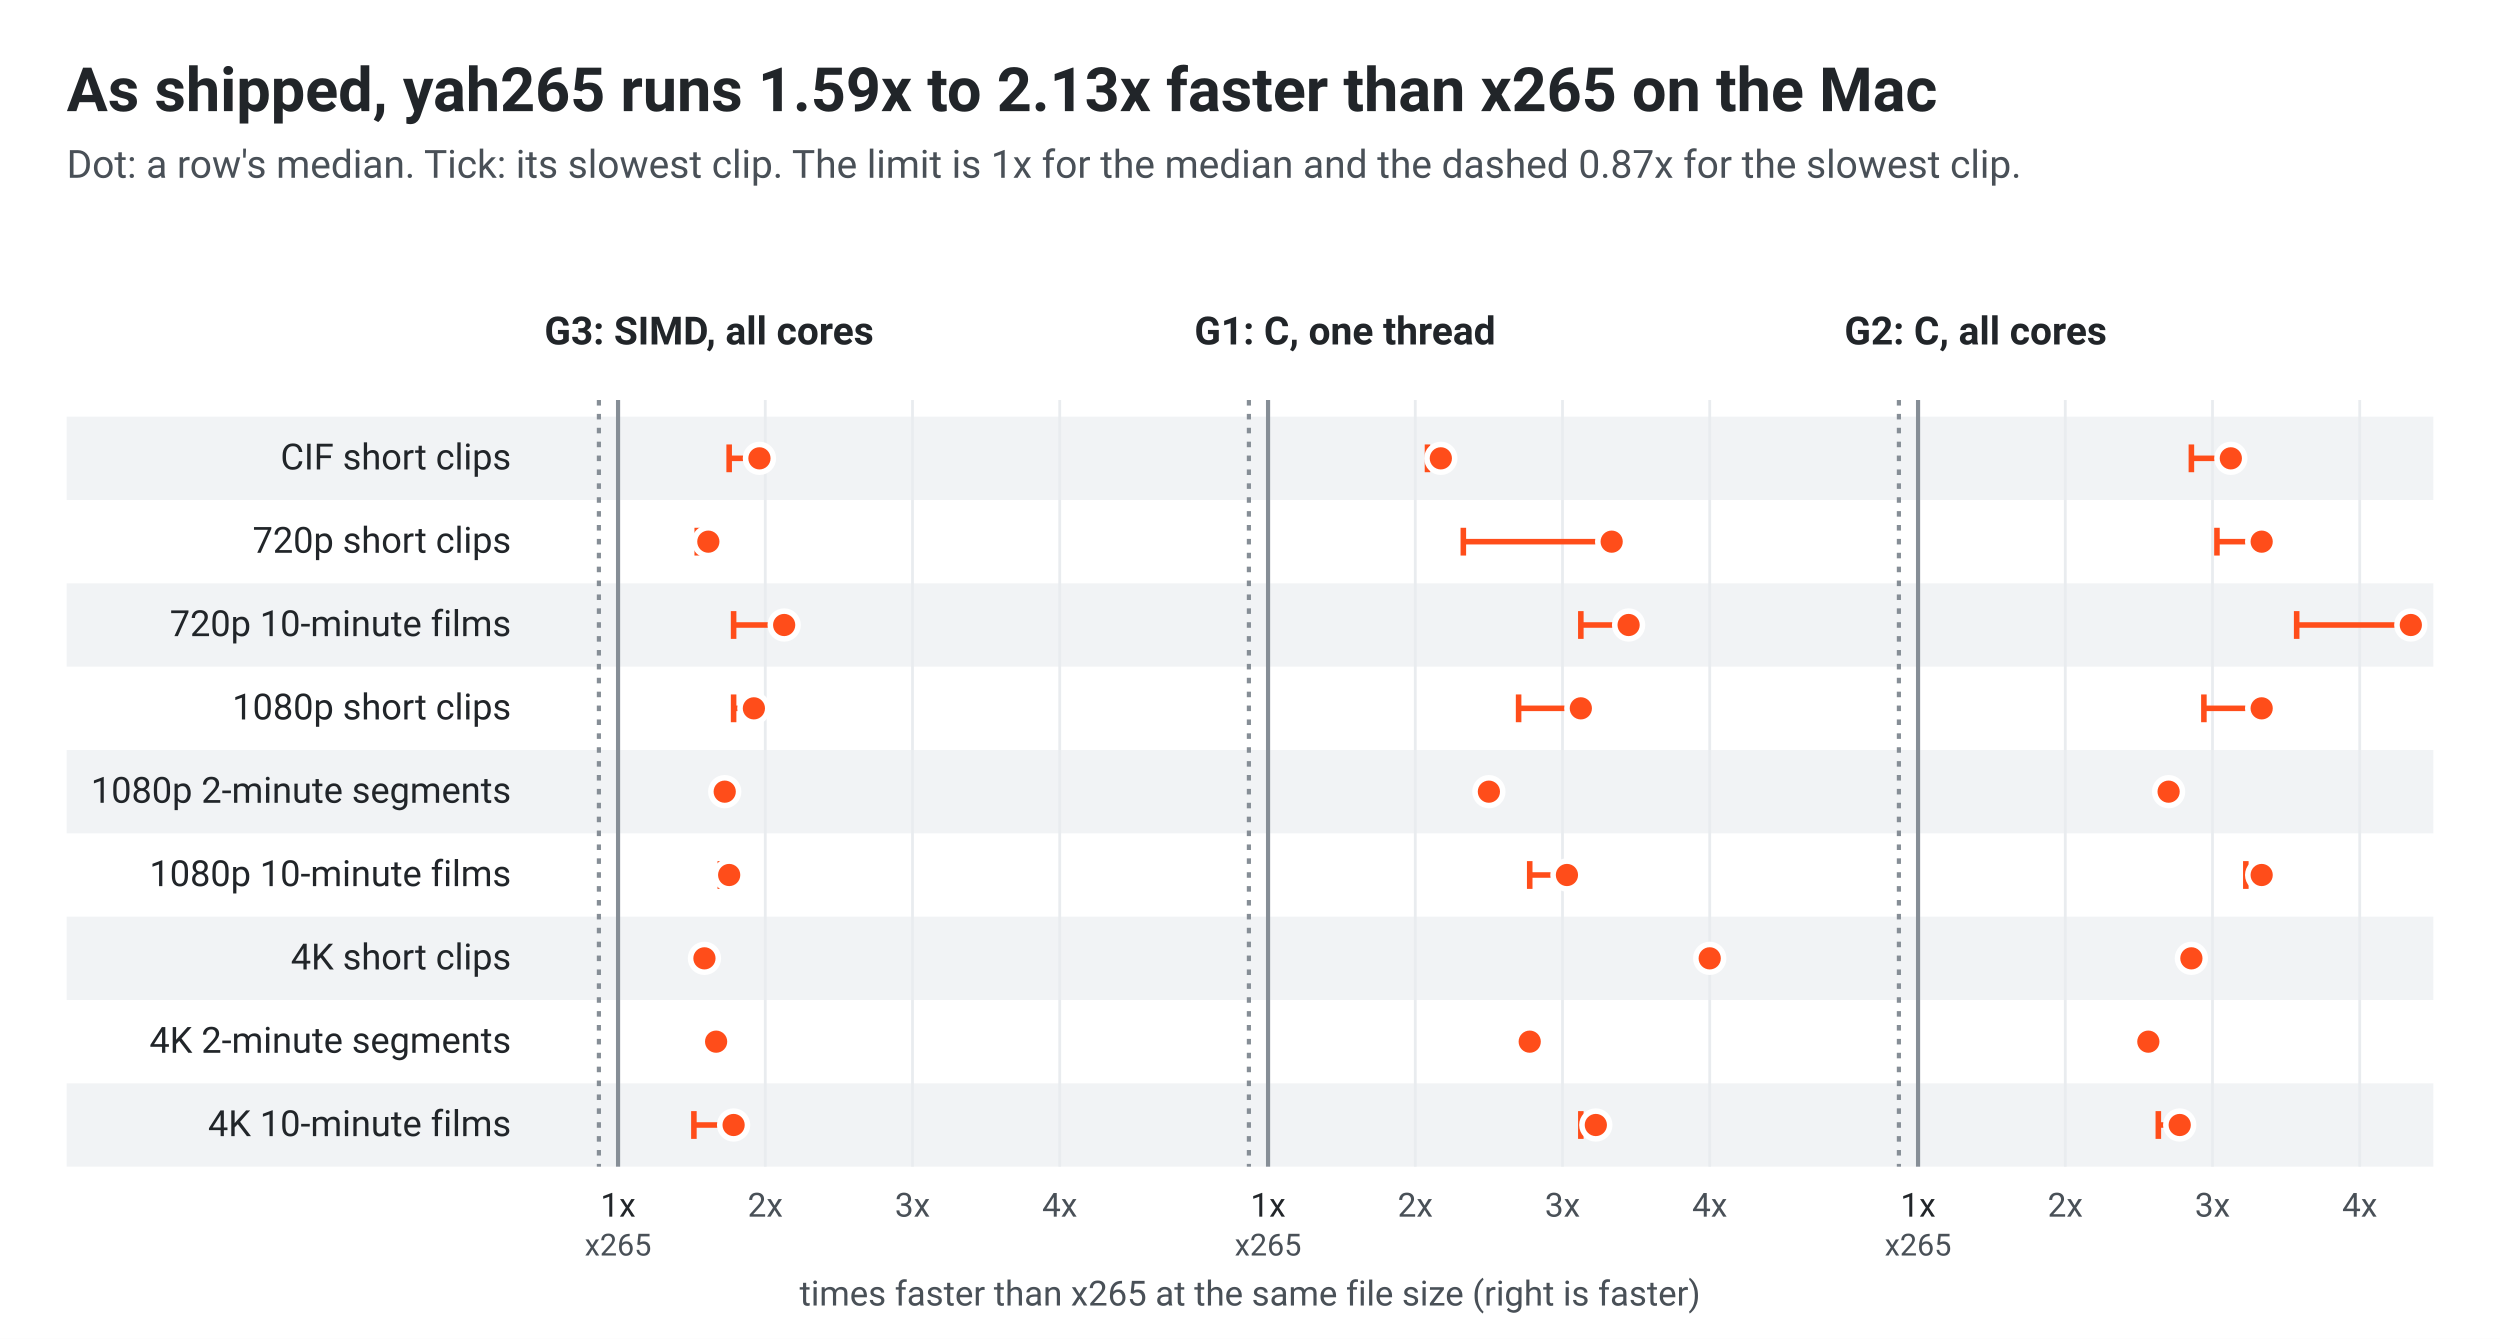
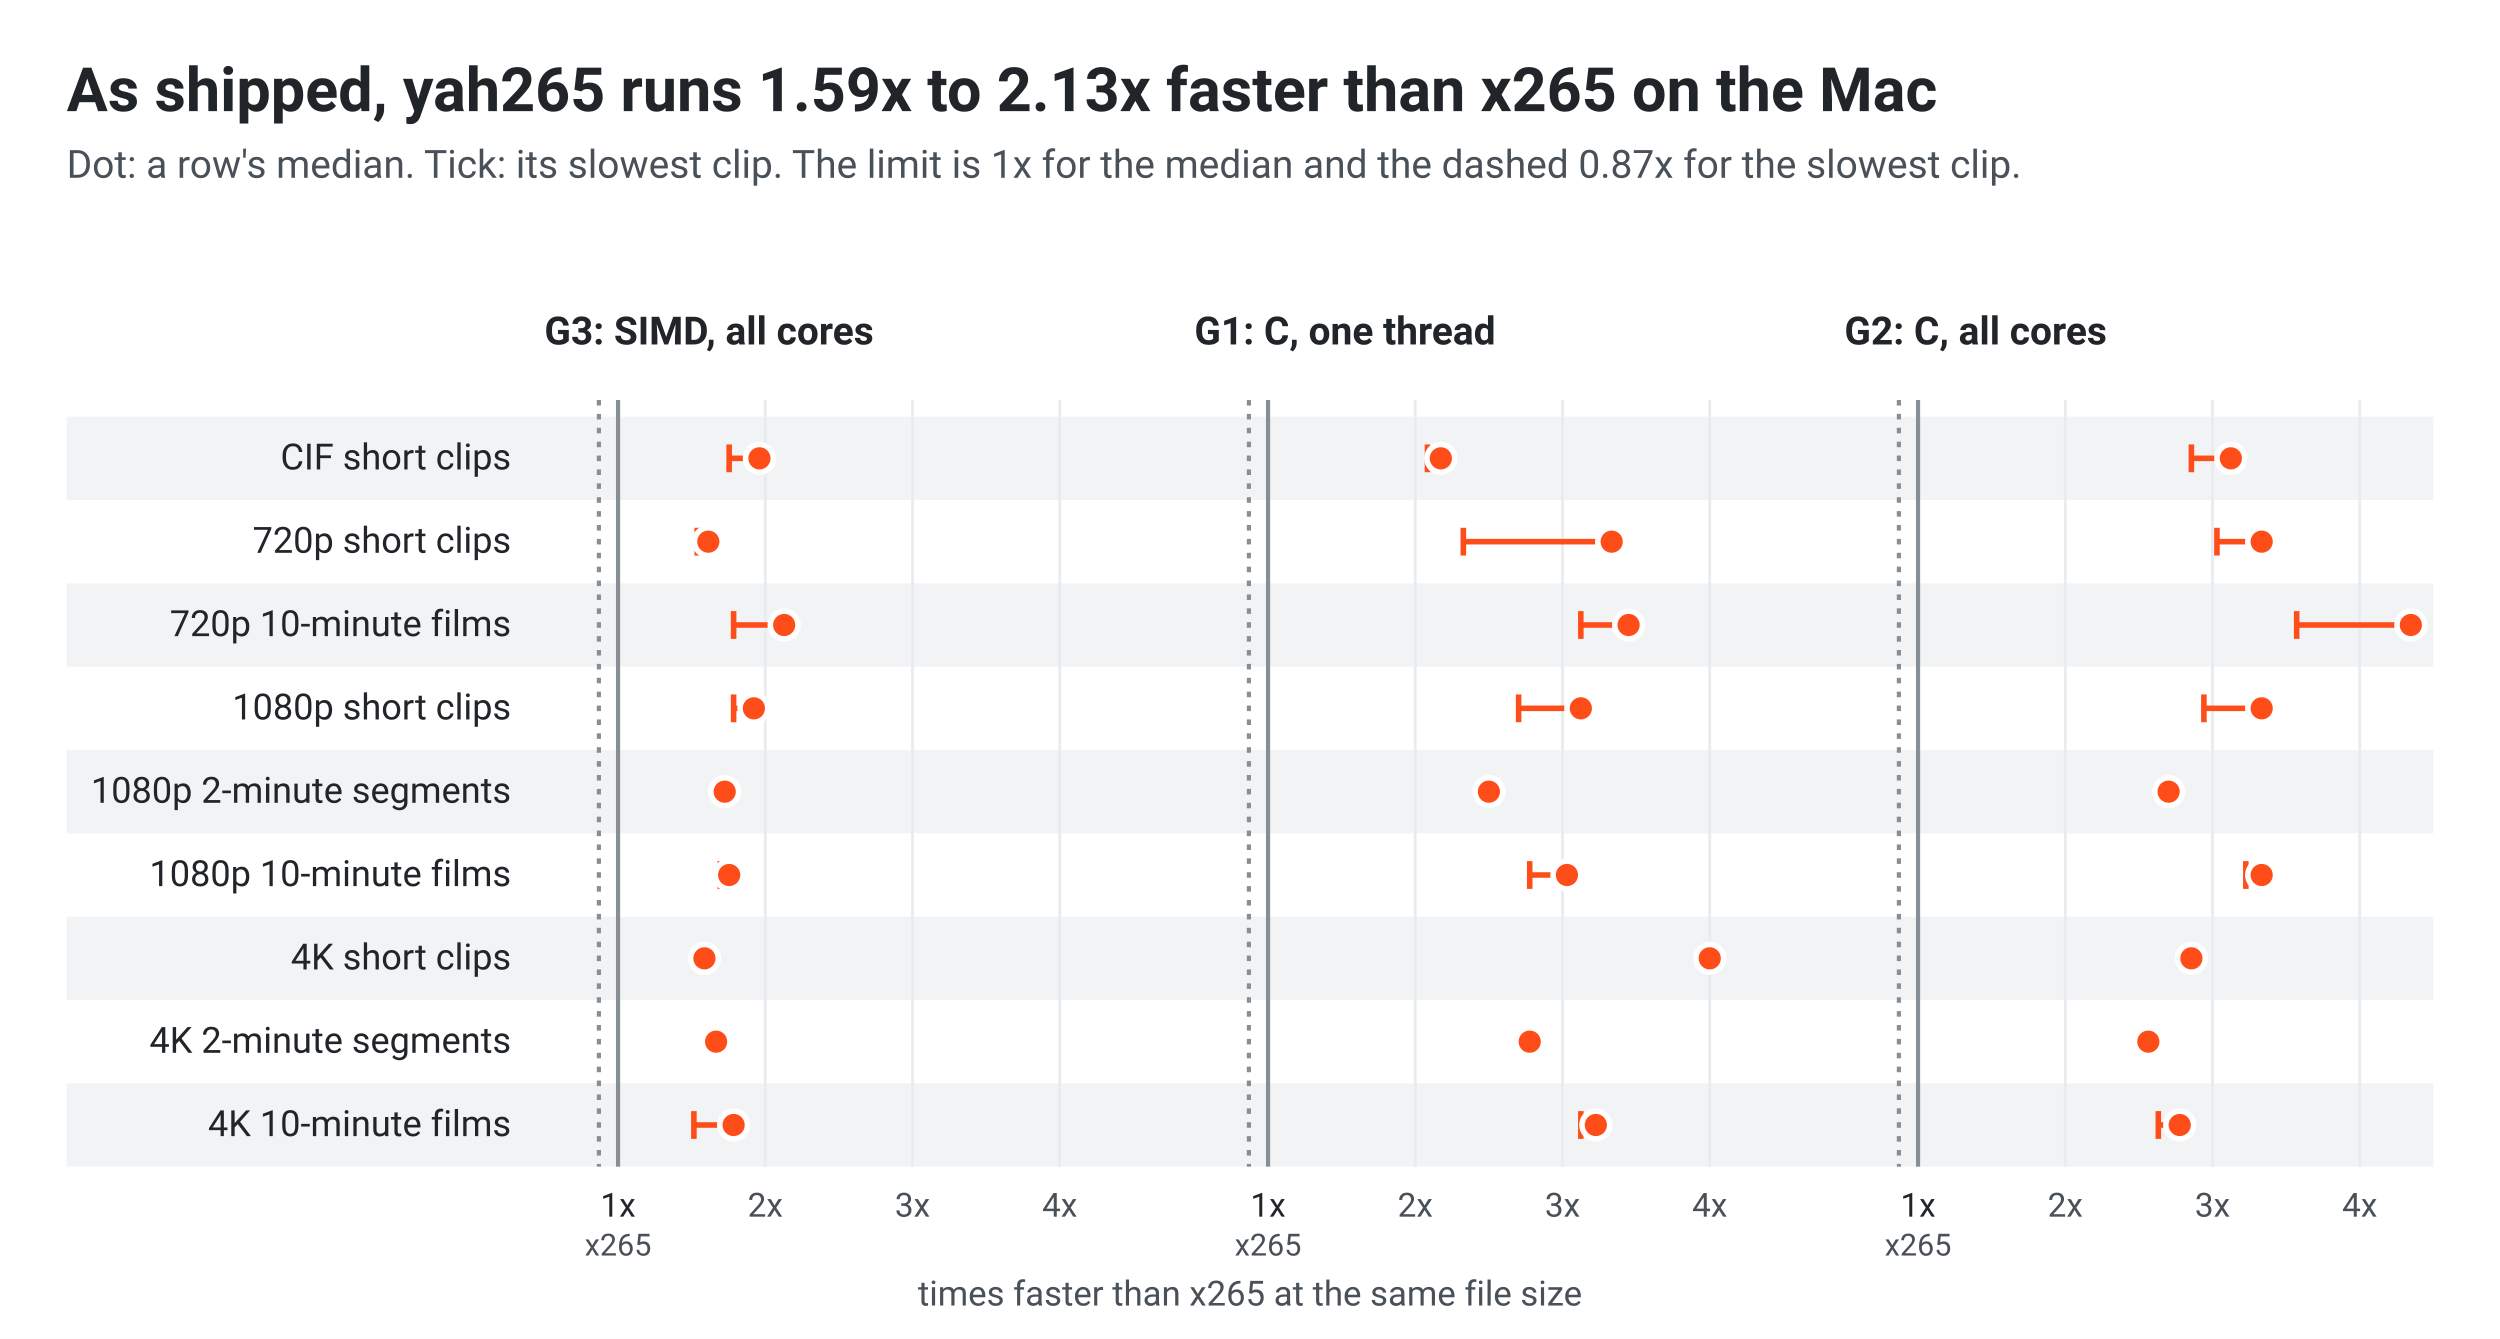
<svg xmlns="http://www.w3.org/2000/svg" width="900" height="482" viewBox="0 0 900 482" role="img">
  <style>
.bg{fill:#ffffff}.t1{fill:#212529}.t2{fill:#495057}.grid{stroke:#e9ecef}
.base{stroke:#868e96}.ring{stroke:#ffffff}.med{stroke:#212529}.band{fill:#f1f3f5}
.s1{fill:#ff4d1a}.s2{fill:#00919a}.s3{fill:#6250d6}.sx{fill:#868e96}
.l1{stroke:#ff4d1a}.l2{stroke:#00919a}.l3{stroke:#6250d6}.lx{stroke:#868e96}.span{stroke:#dee2e6}
.note{fill:#b8330a}.wash{fill:#ffe8dc}
text{font-family:system-ui,-apple-system,"Segoe UI",Roboto,Helvetica,Arial,sans-serif}
@media (prefers-color-scheme:dark){
.bg{fill:#1b1c1e}.t1{fill:#e9ecee}.t2{fill:#b6bcc1}.grid{stroke:#2e3135}
.base{stroke:#8f959a}.ring{stroke:#1b1c1e}.med{stroke:#e9ecee}.band{fill:#23262a}
.s1{fill:#ff4d1a}.s2{fill:#12a3ad}.s3{fill:#9085e9}.sx{fill:#8f959a}
.l1{stroke:#ff4d1a}.l2{stroke:#12a3ad}.l3{stroke:#9085e9}.lx{stroke:#8f959a}.span{stroke:#3a3e43}
.note{fill:#ff8a5c}.wash{fill:#45200f}}
</style>
  <rect width="100%" height="100%" class="bg" />
  <text x="24.0" y="40.0" font-size="22" class="t1" text-anchor="start" font-weight="600">As shipped, yah265 runs 1.59x to 2.13x faster than x265 on the Mac</text>
  <text x="24.0" y="64.0" font-size="14" class="t2" text-anchor="start">Dot: a row's median. Tick: its slowest clip. The limit is 1x for the median and the dashed 0.87x for the slowest clip.</text>
  <rect x="24" y="150.0" width="852" height="30" class="band" />
  <text x="184.0" y="169.0" font-size="13" class="t1" text-anchor="end">CIF short clips</text>
  <text x="184.0" y="199.0" font-size="13" class="t1" text-anchor="end">720p short clips</text>
  <rect x="24" y="210.0" width="852" height="30" class="band" />
  <text x="184.0" y="229.0" font-size="13" class="t1" text-anchor="end">720p 10-minute films</text>
  <text x="184.0" y="259.0" font-size="13" class="t1" text-anchor="end">1080p short clips</text>
  <rect x="24" y="270.0" width="852" height="30" class="band" />
  <text x="184.0" y="289.0" font-size="13" class="t1" text-anchor="end">1080p 2-minute segments</text>
  <text x="184.0" y="319.0" font-size="13" class="t1" text-anchor="end">1080p 10-minute films</text>
  <rect x="24" y="330.0" width="852" height="30" class="band" />
  <text x="184.0" y="349.0" font-size="13" class="t1" text-anchor="end">4K short clips</text>
  <text x="184.0" y="379.0" font-size="13" class="t1" text-anchor="end">4K 2-minute segments</text>
  <rect x="24" y="390.0" width="852" height="30" class="band" />
  <text x="184.0" y="409.0" font-size="13" class="t1" text-anchor="end">4K 10-minute films</text>
  <text x="196.0" y="124.0" font-size="14" class="t1" text-anchor="start" font-weight="600">G3: SIMD, all cores</text>
  <line x1="275.5" y1="144.0" x2="275.5" y2="420.0" class="grid" stroke-width="1" />
  <text x="275.5" y="438.0" font-size="12" class="t2" text-anchor="middle">2x</text>
  <line x1="328.5" y1="144.0" x2="328.5" y2="420.0" class="grid" stroke-width="1" />
  <text x="328.5" y="438.0" font-size="12" class="t2" text-anchor="middle">3x</text>
  <line x1="381.5" y1="144.0" x2="381.5" y2="420.0" class="grid" stroke-width="1" />
  <text x="381.5" y="438.0" font-size="12" class="t2" text-anchor="middle">4x</text>
  <line x1="222.5" y1="144.0" x2="222.5" y2="420.0" class="base" stroke-width="1.5" />
  <text x="222.5" y="438.0" font-size="12" class="t1" text-anchor="middle">1x</text>
  <text x="222.5" y="452.0" font-size="11" class="t2" text-anchor="middle">x265</text>
  <line x1="215.6" y1="144.0" x2="215.6" y2="420.0" class="base" stroke-width="1.5" stroke-dasharray="2 3" />
  <line x1="273.4" y1="165.0" x2="262.5" y2="165.0" class="l1" stroke-width="2" />
  <line x1="262.5" y1="160.0" x2="262.5" y2="170.0" class="l1" stroke-width="2" />
  <circle cx="273.4" cy="165.0" r="5" class="s1 ring" stroke-width="2" />
  <line x1="255.0" y1="195.0" x2="251.0" y2="195.0" class="l1" stroke-width="2" />
  <line x1="251.0" y1="190.0" x2="251.0" y2="200.0" class="l1" stroke-width="2" />
  <circle cx="255.0" cy="195.0" r="5" class="s1 ring" stroke-width="2" />
  <line x1="282.3" y1="225.0" x2="264.1" y2="225.0" class="l1" stroke-width="2" />
  <line x1="264.1" y1="220.0" x2="264.1" y2="230.0" class="l1" stroke-width="2" />
  <circle cx="282.3" cy="225.0" r="5" class="s1 ring" stroke-width="2" />
  <line x1="271.4" y1="255.0" x2="264.1" y2="255.0" class="l1" stroke-width="2" />
  <line x1="264.1" y1="250.0" x2="264.1" y2="260.0" class="l1" stroke-width="2" />
  <circle cx="271.4" cy="255.0" r="5" class="s1 ring" stroke-width="2" />
  <line x1="260.9" y1="285.0" x2="260.9" y2="285.0" class="l1" stroke-width="2" />
  <line x1="260.9" y1="280.0" x2="260.9" y2="290.0" class="l1" stroke-width="2" />
  <circle cx="260.9" cy="285.0" r="5" class="s1 ring" stroke-width="2" />
  <line x1="262.5" y1="315.0" x2="259.3" y2="315.0" class="l1" stroke-width="2" />
  <line x1="259.3" y1="310.0" x2="259.3" y2="320.0" class="l1" stroke-width="2" />
  <circle cx="262.5" cy="315.0" r="5" class="s1 ring" stroke-width="2" />
  <line x1="253.6" y1="345.0" x2="253.6" y2="345.0" class="l1" stroke-width="2" />
  <line x1="253.6" y1="340.0" x2="253.6" y2="350.0" class="l1" stroke-width="2" />
  <circle cx="253.6" cy="345.0" r="5" class="s1 ring" stroke-width="2" />
  <line x1="257.8" y1="375.0" x2="257.8" y2="375.0" class="l1" stroke-width="2" />
  <line x1="257.8" y1="370.0" x2="257.8" y2="380.0" class="l1" stroke-width="2" />
  <circle cx="257.8" cy="375.0" r="5" class="s1 ring" stroke-width="2" />
  <line x1="264.1" y1="405.0" x2="249.8" y2="405.0" class="l1" stroke-width="2" />
  <line x1="249.8" y1="400.0" x2="249.8" y2="410.0" class="l1" stroke-width="2" />
  <circle cx="264.1" cy="405.0" r="5" class="s1 ring" stroke-width="2" />
  <text x="430.0" y="124.0" font-size="14" class="t1" text-anchor="start" font-weight="600">G1: C, one thread</text>
  <line x1="509.5" y1="144.0" x2="509.5" y2="420.0" class="grid" stroke-width="1" />
  <text x="509.5" y="438.0" font-size="12" class="t2" text-anchor="middle">2x</text>
  <line x1="562.5" y1="144.0" x2="562.5" y2="420.0" class="grid" stroke-width="1" />
  <text x="562.5" y="438.0" font-size="12" class="t2" text-anchor="middle">3x</text>
  <line x1="615.5" y1="144.0" x2="615.5" y2="420.0" class="grid" stroke-width="1" />
  <text x="615.5" y="438.0" font-size="12" class="t2" text-anchor="middle">4x</text>
  <line x1="456.5" y1="144.0" x2="456.5" y2="420.0" class="base" stroke-width="1.5" />
  <text x="456.5" y="438.0" font-size="12" class="t1" text-anchor="middle">1x</text>
  <text x="456.5" y="452.0" font-size="11" class="t2" text-anchor="middle">x265</text>
  <line x1="449.6" y1="144.0" x2="449.6" y2="420.0" class="base" stroke-width="1.5" stroke-dasharray="2 3" />
  <line x1="518.7" y1="165.0" x2="513.9" y2="165.0" class="l1" stroke-width="2" />
  <line x1="513.9" y1="160.0" x2="513.9" y2="170.0" class="l1" stroke-width="2" />
  <circle cx="518.7" cy="165.0" r="5" class="s1 ring" stroke-width="2" />
  <line x1="580.2" y1="195.0" x2="526.8" y2="195.0" class="l1" stroke-width="2" />
  <line x1="526.8" y1="190.0" x2="526.8" y2="200.0" class="l1" stroke-width="2" />
  <circle cx="580.2" cy="195.0" r="5" class="s1 ring" stroke-width="2" />
  <line x1="586.3" y1="225.0" x2="569.1" y2="225.0" class="l1" stroke-width="2" />
  <line x1="569.1" y1="220.0" x2="569.1" y2="230.0" class="l1" stroke-width="2" />
  <circle cx="586.3" cy="225.0" r="5" class="s1 ring" stroke-width="2" />
  <line x1="569.1" y1="255.0" x2="546.7" y2="255.0" class="l1" stroke-width="2" />
  <line x1="546.7" y1="250.0" x2="546.7" y2="260.0" class="l1" stroke-width="2" />
  <circle cx="569.1" cy="255.0" r="5" class="s1 ring" stroke-width="2" />
  <line x1="536.0" y1="285.0" x2="536.0" y2="285.0" class="l1" stroke-width="2" />
  <line x1="536.0" y1="280.0" x2="536.0" y2="290.0" class="l1" stroke-width="2" />
  <circle cx="536.0" cy="285.0" r="5" class="s1 ring" stroke-width="2" />
  <line x1="564.1" y1="315.0" x2="550.7" y2="315.0" class="l1" stroke-width="2" />
  <line x1="550.7" y1="310.0" x2="550.7" y2="320.0" class="l1" stroke-width="2" />
  <circle cx="564.1" cy="315.0" r="5" class="s1 ring" stroke-width="2" />
  <line x1="615.5" y1="345.0" x2="615.5" y2="345.0" class="l1" stroke-width="2" />
  <line x1="615.5" y1="340.0" x2="615.5" y2="350.0" class="l1" stroke-width="2" />
  <circle cx="615.5" cy="345.0" r="5" class="s1 ring" stroke-width="2" />
  <line x1="550.7" y1="375.0" x2="550.7" y2="375.0" class="l1" stroke-width="2" />
  <line x1="550.7" y1="370.0" x2="550.7" y2="380.0" class="l1" stroke-width="2" />
  <circle cx="550.7" cy="375.0" r="5" class="s1 ring" stroke-width="2" />
  <line x1="574.5" y1="405.0" x2="569.1" y2="405.0" class="l1" stroke-width="2" />
  <line x1="569.1" y1="400.0" x2="569.1" y2="410.0" class="l1" stroke-width="2" />
  <circle cx="574.5" cy="405.0" r="5" class="s1 ring" stroke-width="2" />
  <text x="664.0" y="124.0" font-size="14" class="t1" text-anchor="start" font-weight="600">G2: C, all cores</text>
  <line x1="743.5" y1="144.0" x2="743.5" y2="420.0" class="grid" stroke-width="1" />
  <text x="743.5" y="438.0" font-size="12" class="t2" text-anchor="middle">2x</text>
  <line x1="796.5" y1="144.0" x2="796.5" y2="420.0" class="grid" stroke-width="1" />
  <text x="796.5" y="438.0" font-size="12" class="t2" text-anchor="middle">3x</text>
  <line x1="849.5" y1="144.0" x2="849.5" y2="420.0" class="grid" stroke-width="1" />
  <text x="849.5" y="438.0" font-size="12" class="t2" text-anchor="middle">4x</text>
  <line x1="690.5" y1="144.0" x2="690.5" y2="420.0" class="base" stroke-width="1.5" />
  <text x="690.5" y="438.0" font-size="12" class="t1" text-anchor="middle">1x</text>
  <text x="690.5" y="452.0" font-size="11" class="t2" text-anchor="middle">x265</text>
  <line x1="683.6" y1="144.0" x2="683.6" y2="420.0" class="base" stroke-width="1.5" stroke-dasharray="2 3" />
  <line x1="803.1" y1="165.0" x2="788.9" y2="165.0" class="l1" stroke-width="2" />
  <line x1="788.9" y1="160.0" x2="788.9" y2="170.0" class="l1" stroke-width="2" />
  <circle cx="803.1" cy="165.0" r="5" class="s1 ring" stroke-width="2" />
  <line x1="814.2" y1="195.0" x2="798.1" y2="195.0" class="l1" stroke-width="2" />
  <line x1="798.1" y1="190.0" x2="798.1" y2="200.0" class="l1" stroke-width="2" />
  <circle cx="814.2" cy="195.0" r="5" class="s1 ring" stroke-width="2" />
  <line x1="867.9" y1="225.0" x2="826.8" y2="225.0" class="l1" stroke-width="2" />
  <line x1="826.8" y1="220.0" x2="826.8" y2="230.0" class="l1" stroke-width="2" />
  <circle cx="867.9" cy="225.0" r="5" class="s1 ring" stroke-width="2" />
  <line x1="814.2" y1="255.0" x2="793.4" y2="255.0" class="l1" stroke-width="2" />
  <line x1="793.4" y1="250.0" x2="793.4" y2="260.0" class="l1" stroke-width="2" />
  <circle cx="814.2" cy="255.0" r="5" class="s1 ring" stroke-width="2" />
  <line x1="780.7" y1="285.0" x2="780.7" y2="285.0" class="l1" stroke-width="2" />
  <line x1="780.7" y1="280.0" x2="780.7" y2="290.0" class="l1" stroke-width="2" />
  <circle cx="780.7" cy="285.0" r="5" class="s1 ring" stroke-width="2" />
  <line x1="814.2" y1="315.0" x2="808.5" y2="315.0" class="l1" stroke-width="2" />
  <line x1="808.5" y1="310.0" x2="808.5" y2="320.0" class="l1" stroke-width="2" />
  <circle cx="814.2" cy="315.0" r="5" class="s1 ring" stroke-width="2" />
  <line x1="788.9" y1="345.0" x2="788.9" y2="345.0" class="l1" stroke-width="2" />
  <line x1="788.9" y1="340.0" x2="788.9" y2="350.0" class="l1" stroke-width="2" />
  <circle cx="788.9" cy="345.0" r="5" class="s1 ring" stroke-width="2" />
  <line x1="773.4" y1="375.0" x2="773.4" y2="375.0" class="l1" stroke-width="2" />
  <line x1="773.4" y1="370.0" x2="773.4" y2="380.0" class="l1" stroke-width="2" />
  <circle cx="773.4" cy="375.0" r="5" class="s1 ring" stroke-width="2" />
  <line x1="784.7" y1="405.0" x2="777.0" y2="405.0" class="l1" stroke-width="2" />
  <line x1="777.0" y1="400.0" x2="777.0" y2="410.0" class="l1" stroke-width="2" />
  <circle cx="784.7" cy="405.0" r="5" class="s1 ring" stroke-width="2" />
-   <text x="450.0" y="470.0" font-size="12.5" class="t2" text-anchor="middle">times faster than x265 at the same file size (right is faster)</text>
+   <text x="450.0" y="470.0" font-size="12.5" class="t2" text-anchor="middle">times faster than x265 at the same file size</text>
</svg>
